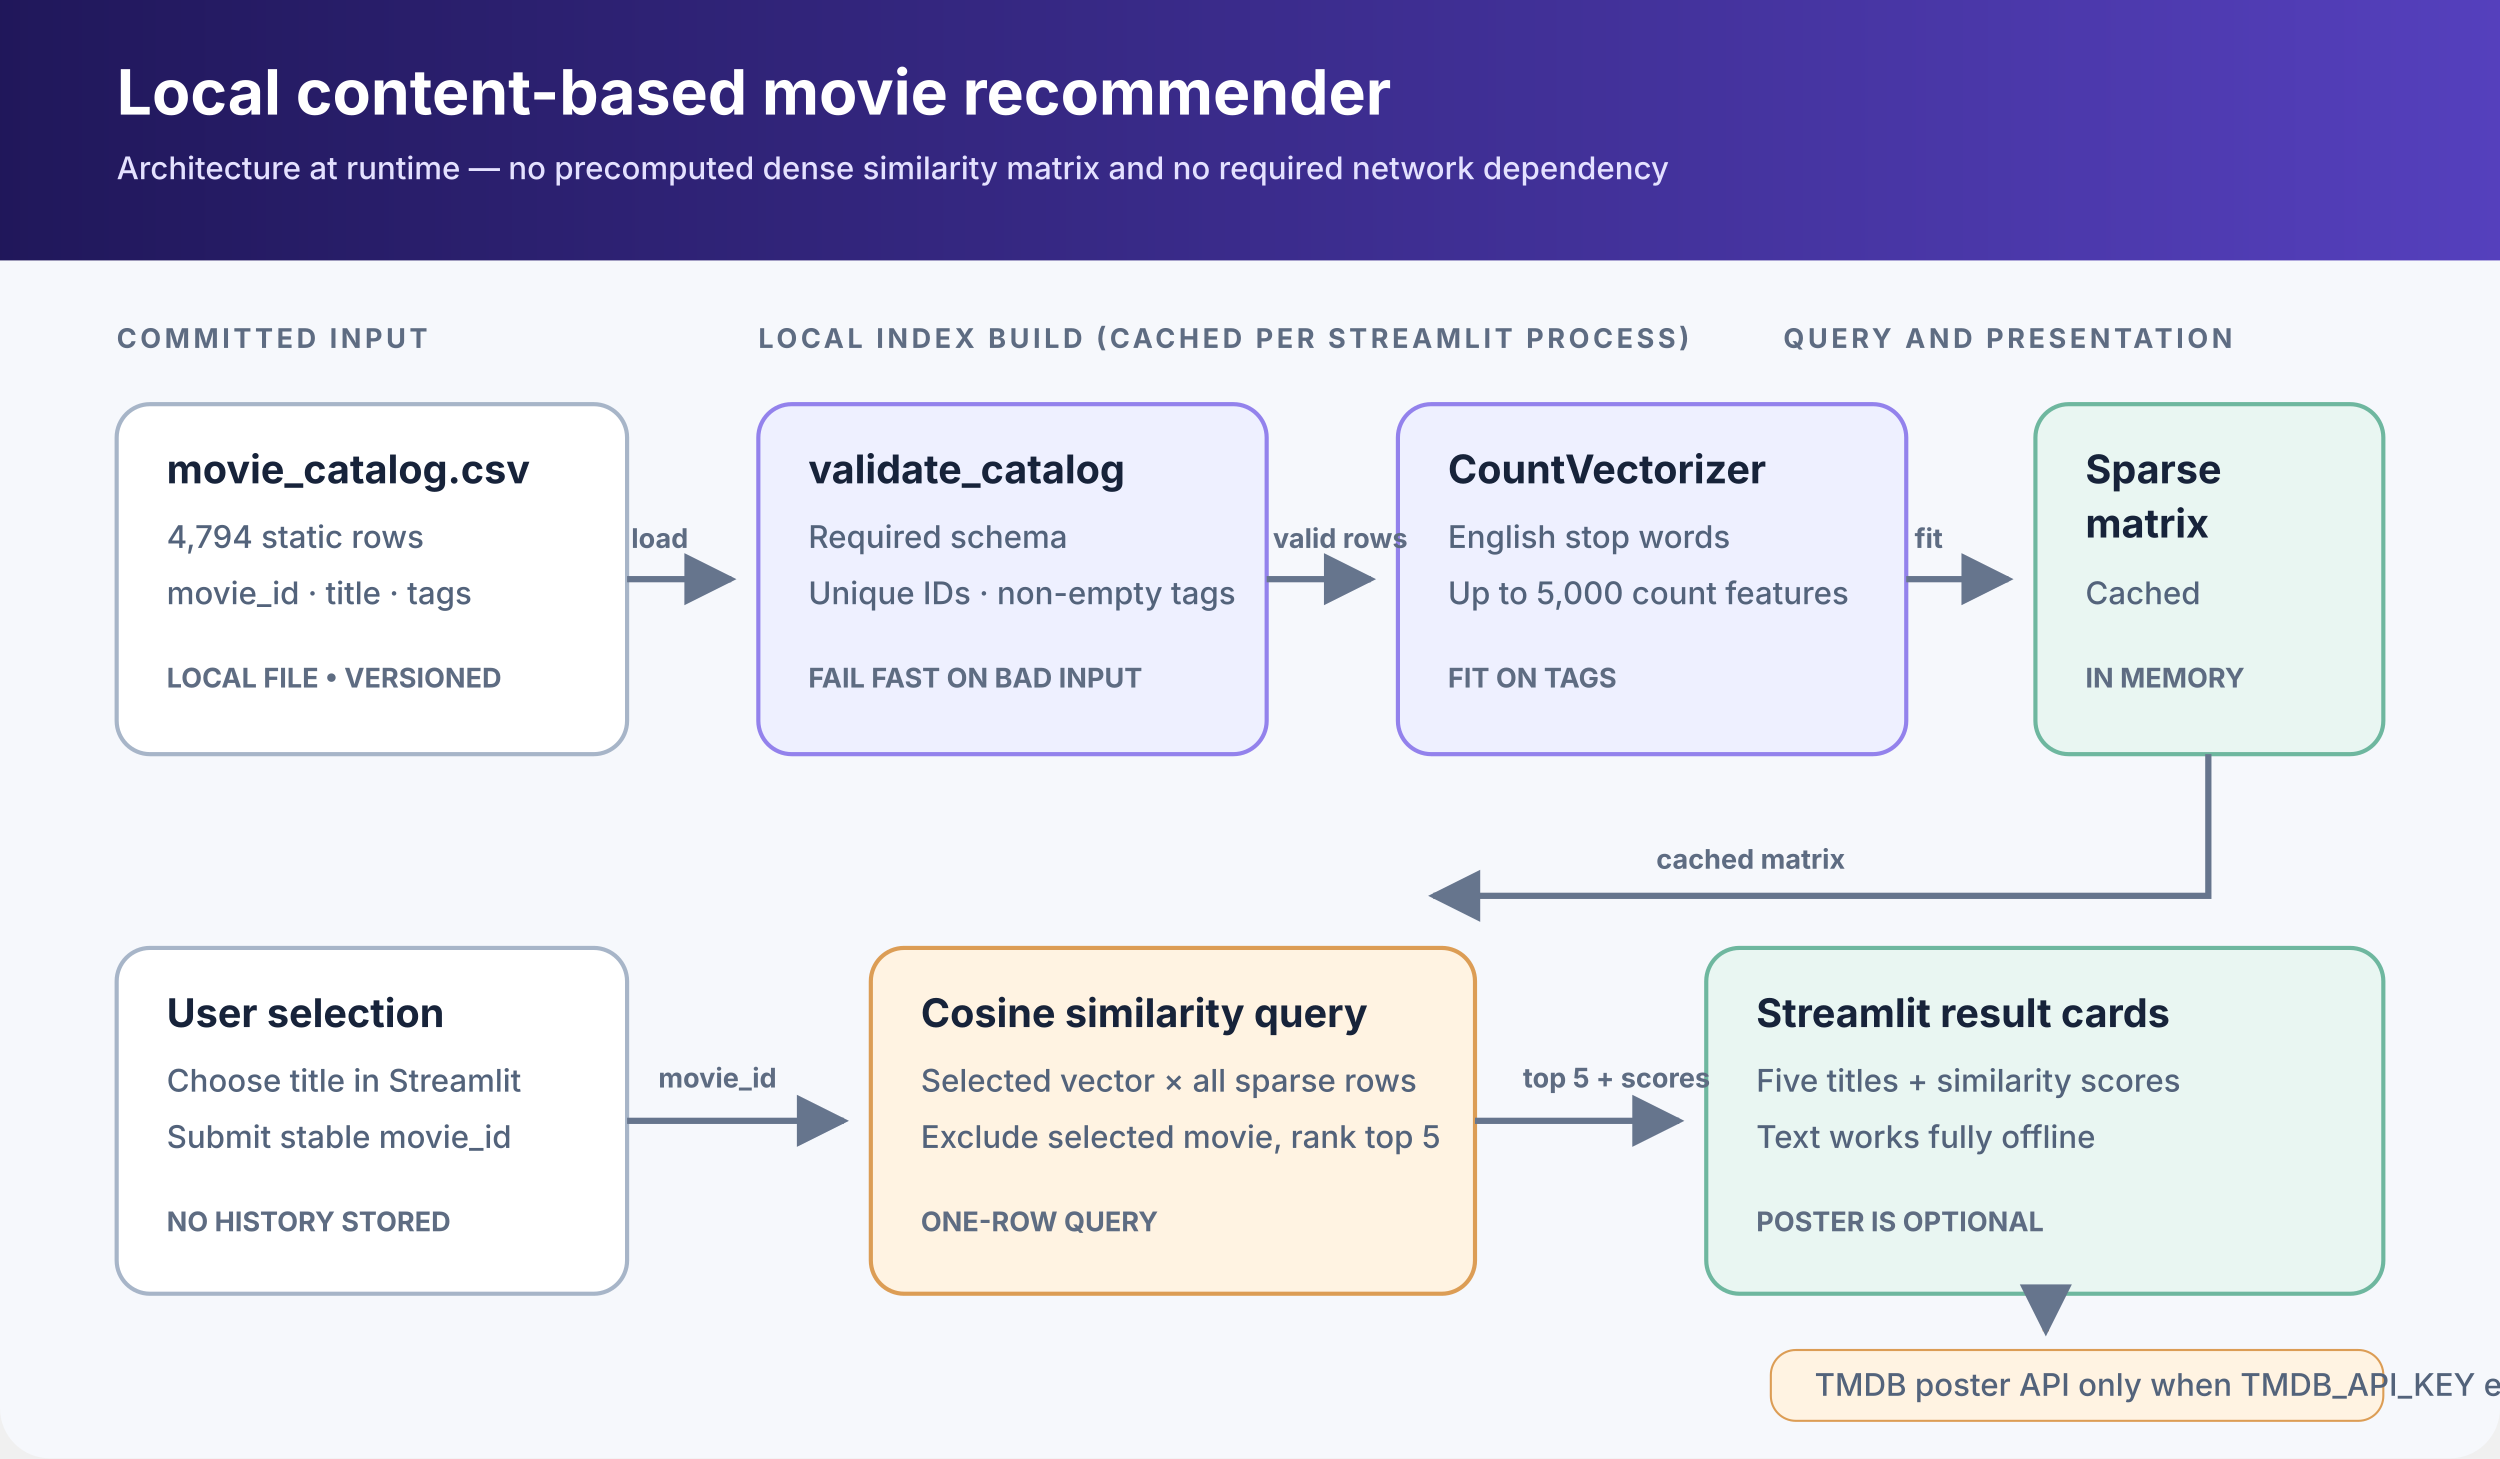
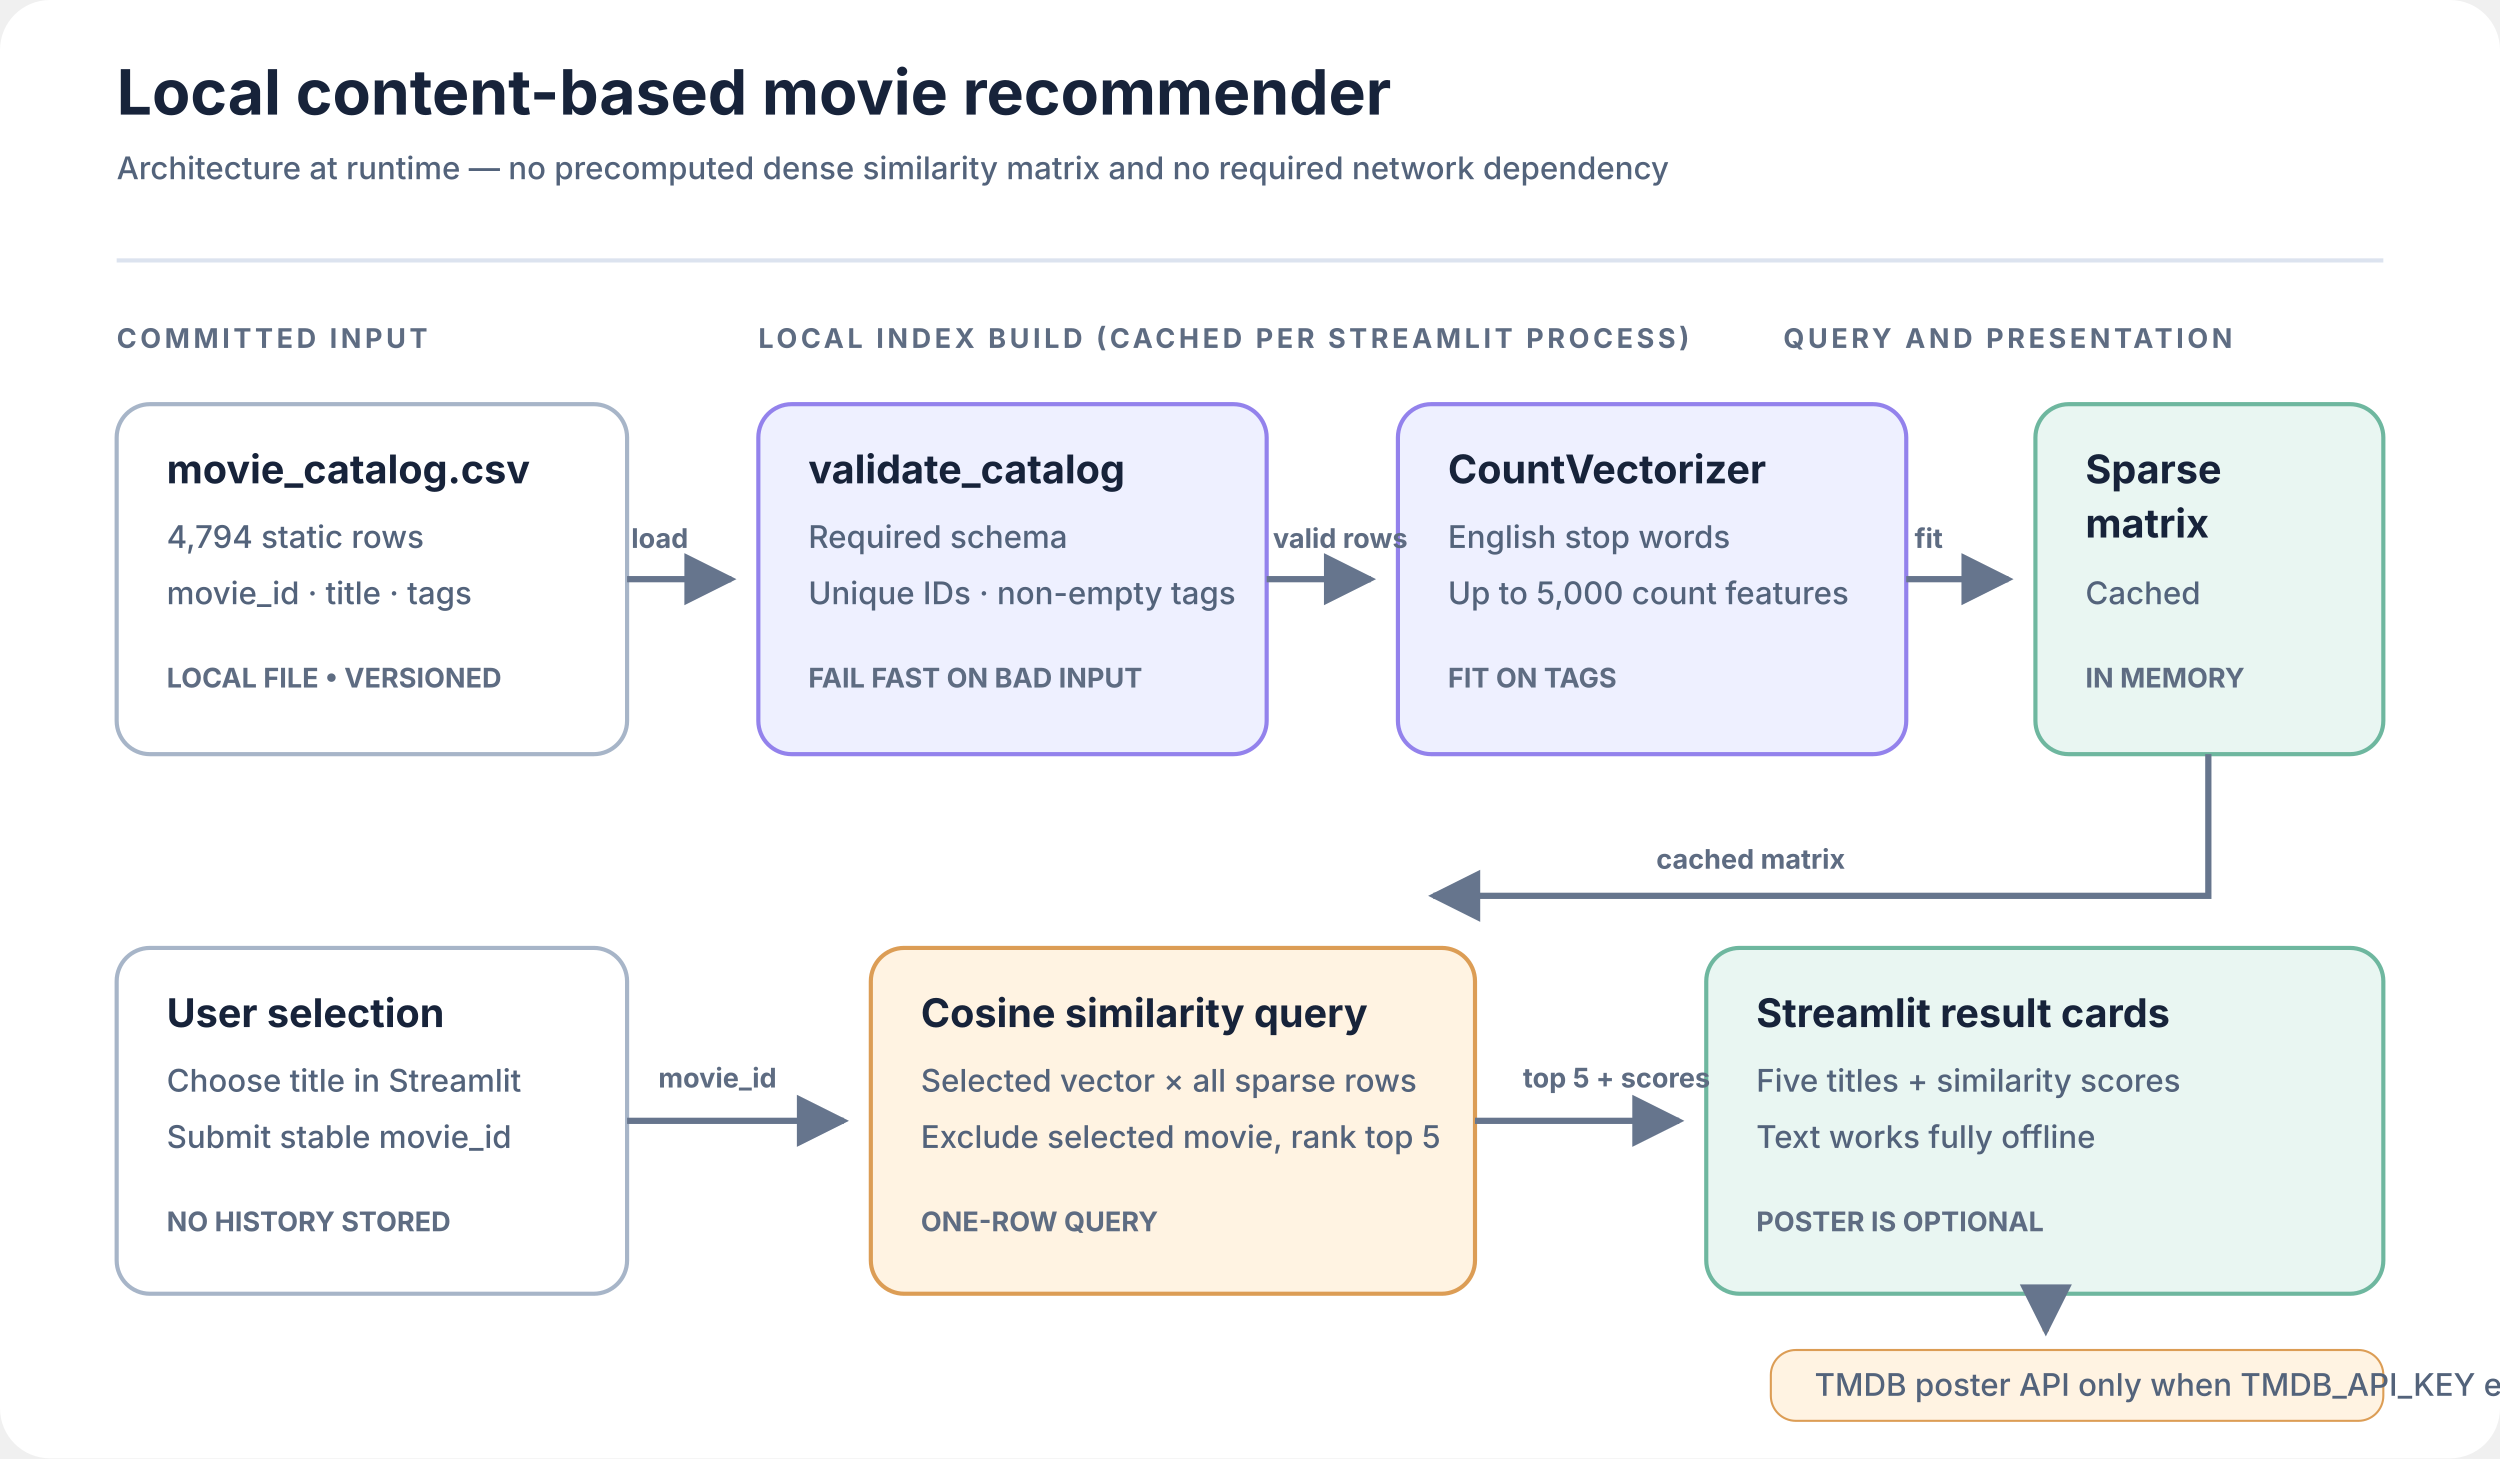
<svg xmlns="http://www.w3.org/2000/svg" viewBox="0 0 1200 700" role="img" aria-labelledby="title desc">
  <defs>
    <linearGradient id="head" x1="0" x2="1">
      <stop stop-color="#20175a" />
      <stop offset="1" stop-color="#5540bd" />
    </linearGradient>
    <marker id="arrow" viewBox="0 0 12 12" refX="10" refY="6" markerWidth="10" markerHeight="10" orient="auto-start-reverse">
      <path d="M 1 1 L 11 6 L 1 11 z" fill="#66758d" />
    </marker>
    <style>
-       .title{font:700 30px system-ui,-apple-system,Segoe UI,sans-serif;fill:#fff}.sub{font:500 15px system-ui,-apple-system,Segoe UI,sans-serif;fill:#e4e1ff}.group{font:700 13px system-ui,-apple-system,Segoe UI,sans-serif;letter-spacing:1.7px;fill:#5e6c82}.box{stroke-width:2}.h{font:700 19px system-ui,-apple-system,Segoe UI,sans-serif;fill:#17233a}.p{font:500 15px system-ui,-apple-system,Segoe UI,sans-serif;fill:#53637b}.label{font:700 13px system-ui,-apple-system,Segoe UI,sans-serif;fill:#5e6c82}.arrow{fill:none;stroke:#66758d;stroke-width:3;marker-end:url(#arrow)}.optional{fill:none;stroke:#c87521;stroke-width:3;stroke-dasharray:9 7;marker-end:url(#arrow)}
+       .title{font:700 30px system-ui,-apple-system,Segoe UI,sans-serif;fill:#17233a}.sub{font:500 15px system-ui,-apple-system,Segoe UI,sans-serif;fill:#53637b}.group{font:700 13px system-ui,-apple-system,Segoe UI,sans-serif;letter-spacing:1.7px;fill:#5e6c82}.box{stroke-width:2}.h{font:700 19px system-ui,-apple-system,Segoe UI,sans-serif;fill:#17233a}.p{font:500 15px system-ui,-apple-system,Segoe UI,sans-serif;fill:#53637b}.label{font:700 13px system-ui,-apple-system,Segoe UI,sans-serif;fill:#5e6c82}.arrow{fill:none;stroke:#66758d;stroke-width:3;marker-end:url(#arrow)}.optional{fill:none;stroke:#c87521;stroke-width:3;stroke-dasharray:9 7;marker-end:url(#arrow)}
    </style>
  </defs>
-   <rect width="1200" height="700" rx="24" fill="#f6f8fc" />
-   <path d="M0 0H1200V125H0Z" fill="url(#head)" />
+   <rect width="1200" height="700" rx="24" fill="#fff" />
+   <path d="M56 125H1144" stroke="#dce3ef" stroke-width="2" />
  <text x="56" y="55" class="title">Local content-based movie recommender</text>
  <text x="56" y="86" class="sub">Architecture at runtime — no precomputed dense similarity matrix and no required network dependency</text>
  <text x="56" y="167" class="group">COMMITTED INPUT</text>
  <text x="364" y="167" class="group">LOCAL INDEX BUILD (CACHED PER STREAMLIT PROCESS)</text>
  <text x="856" y="167" class="group">QUERY AND PRESENTATION</text>
  <rect x="56" y="194" width="245" height="168" rx="16" fill="#fff" stroke="#a7b5c8" class="box" />
  <text x="80" y="232" class="h">movie_catalog.csv</text>
  <text x="80" y="263" class="p">4,794 static rows</text>
  <text x="80" y="290" class="p">movie_id · title · tags</text>
  <text x="80" y="330" class="label">LOCAL FILE • VERSIONED</text>
  <rect x="364" y="194" width="244" height="168" rx="16" fill="#eef0ff" stroke="#9382ec" class="box" />
  <text x="388" y="232" class="h">validate_catalog</text>
  <text x="388" y="263" class="p">Required schema</text>
  <text x="388" y="290" class="p">Unique IDs · non-empty tags</text>
  <text x="388" y="330" class="label">FAIL FAST ON BAD INPUT</text>
  <rect x="671" y="194" width="244" height="168" rx="16" fill="#eef0ff" stroke="#9382ec" class="box" />
  <text x="695" y="232" class="h">CountVectorizer</text>
  <text x="695" y="263" class="p">English stop words</text>
  <text x="695" y="290" class="p">Up to 5,000 count features</text>
  <text x="695" y="330" class="label">FIT ON TAGS</text>
  <rect x="977" y="194" width="167" height="168" rx="16" fill="#e9f6f2" stroke="#6eb79f" class="box" />
  <text x="1001" y="232" class="h">Sparse</text>
  <text x="1001" y="258" class="h">matrix</text>
  <text x="1001" y="290" class="p">Cached</text>
  <text x="1001" y="330" class="label">IN MEMORY</text>
  <path d="M301 278H351" class="arrow" />
  <text x="303" y="263" class="label">load</text>
  <path d="M608 278H658" class="arrow" />
  <text x="611" y="263" class="label">valid rows</text>
  <path d="M915 278H964" class="arrow" />
  <text x="919" y="263" class="label">fit</text>
  <rect x="56" y="455" width="245" height="166" rx="16" fill="#fff" stroke="#a7b5c8" class="box" />
  <text x="80" y="493" class="h">User selection</text>
  <text x="80" y="524" class="p">Choose title in Streamlit</text>
  <text x="80" y="551" class="p">Submit stable movie_id</text>
  <text x="80" y="591" class="label">NO HISTORY STORED</text>
  <rect x="418" y="455" width="290" height="166" rx="16" fill="#fff3e2" stroke="#dc9d55" class="box" />
  <text x="442" y="493" class="h">Cosine similarity query</text>
  <text x="442" y="524" class="p">Selected vector × all sparse rows</text>
  <text x="442" y="551" class="p">Exclude selected movie, rank top 5</text>
  <text x="442" y="591" class="label">ONE-ROW QUERY</text>
  <rect x="819" y="455" width="325" height="166" rx="16" fill="#e9f6f2" stroke="#6eb79f" class="box" />
  <text x="843" y="493" class="h">Streamlit result cards</text>
  <text x="843" y="524" class="p">Five titles + similarity scores</text>
  <text x="843" y="551" class="p">Text works fully offline</text>
  <text x="843" y="591" class="label">POSTER IS OPTIONAL</text>
  <path d="M301 538H405" class="arrow" />
  <text x="316" y="522" class="label">movie_id</text>
  <path d="M1060 362V430H688" class="arrow" />
  <text x="795" y="417" class="label">cached matrix</text>
  <path d="M708 538H806" class="arrow" />
  <text x="731" y="522" class="label">top 5 + scores</text>
  <rect x="850" y="648" width="294" height="34" rx="12" fill="#fff3e2" stroke="#dc9d55" />
  <text x="871" y="670" class="p">TMDB poster API only when TMDB_API_KEY exists</text>
  <path d="M982 621V639" class="optional" />
</svg>
